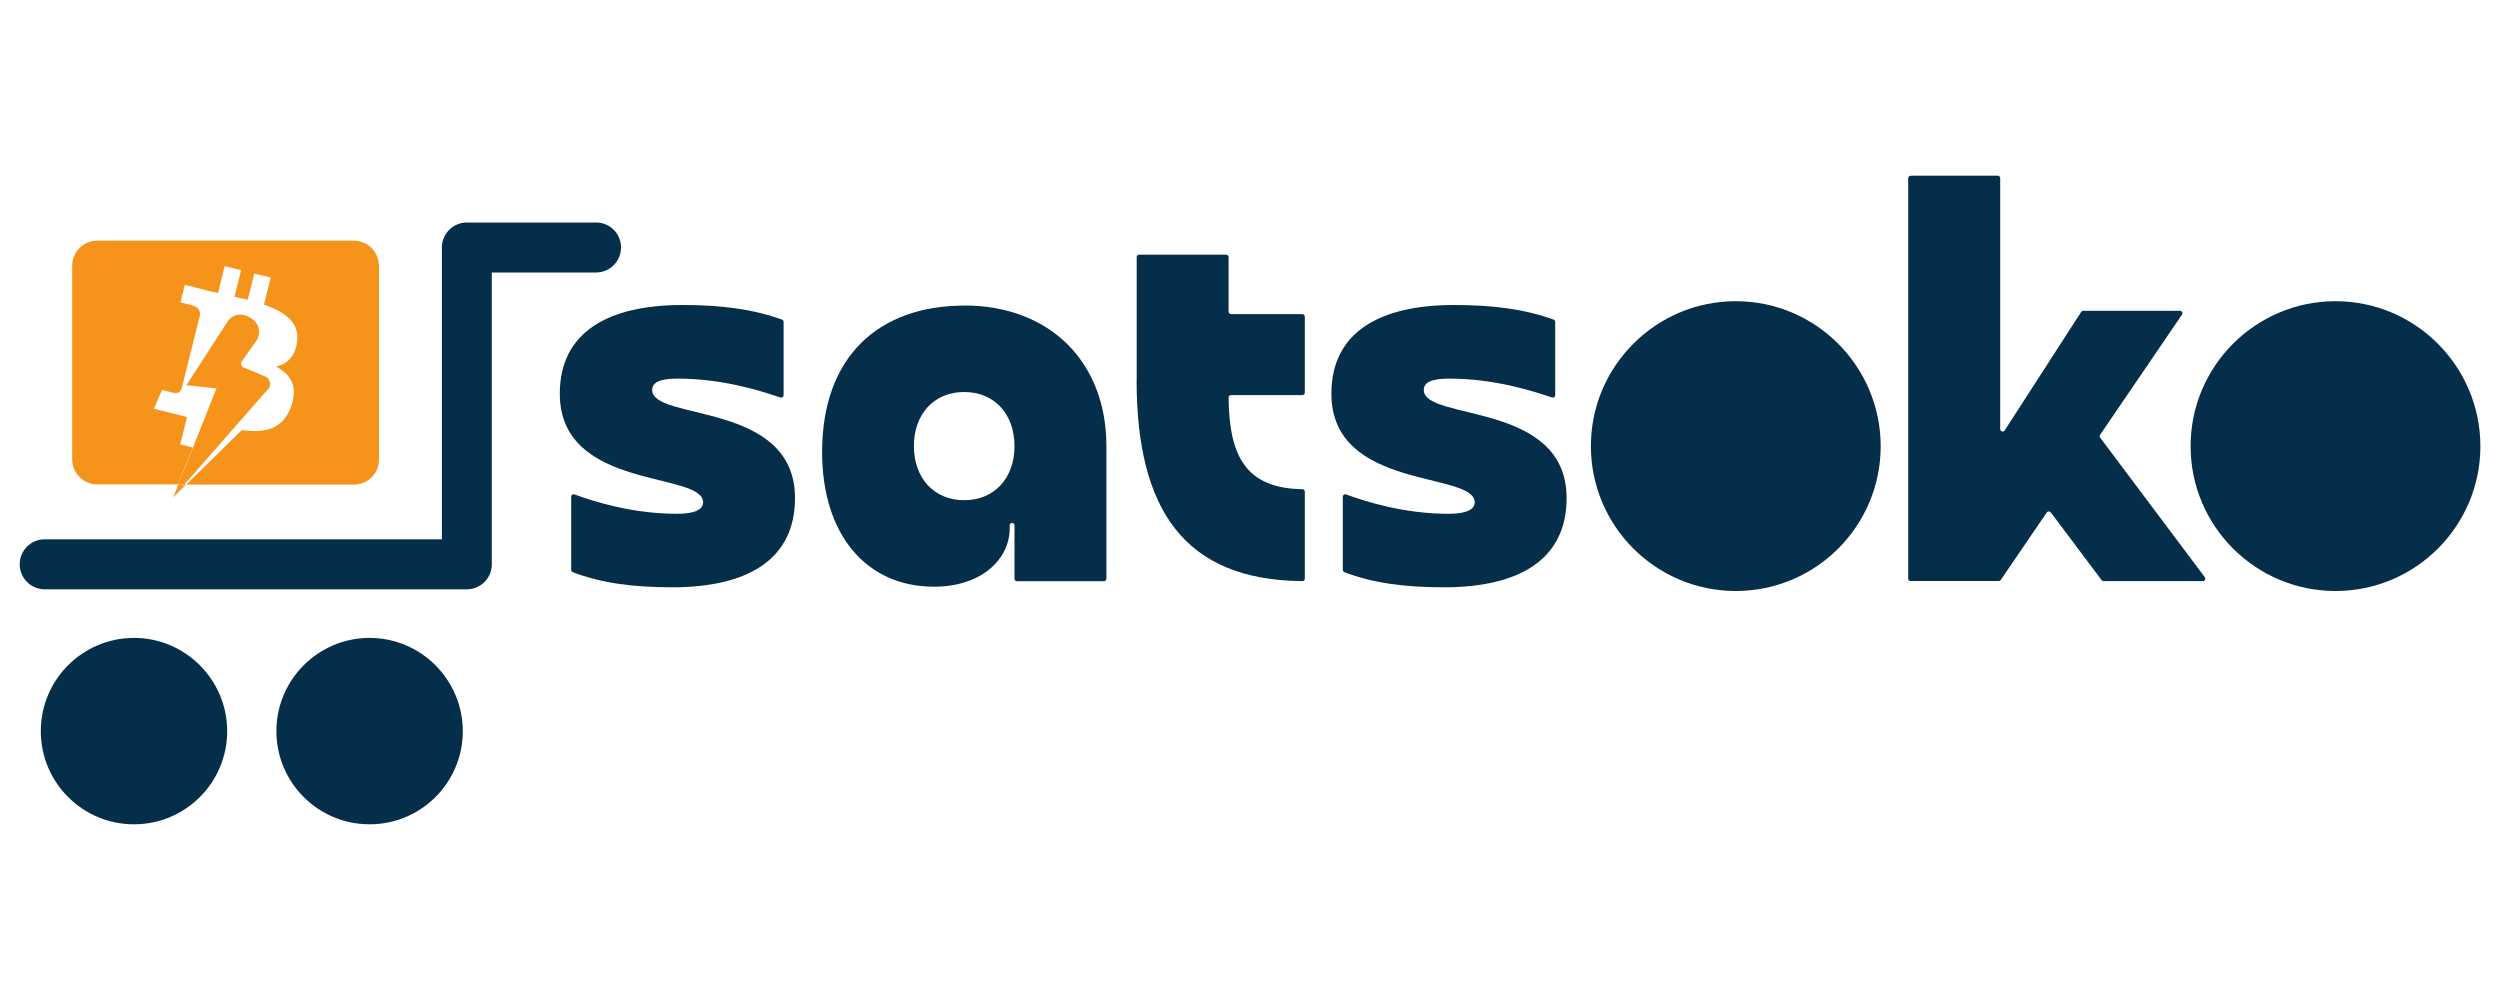
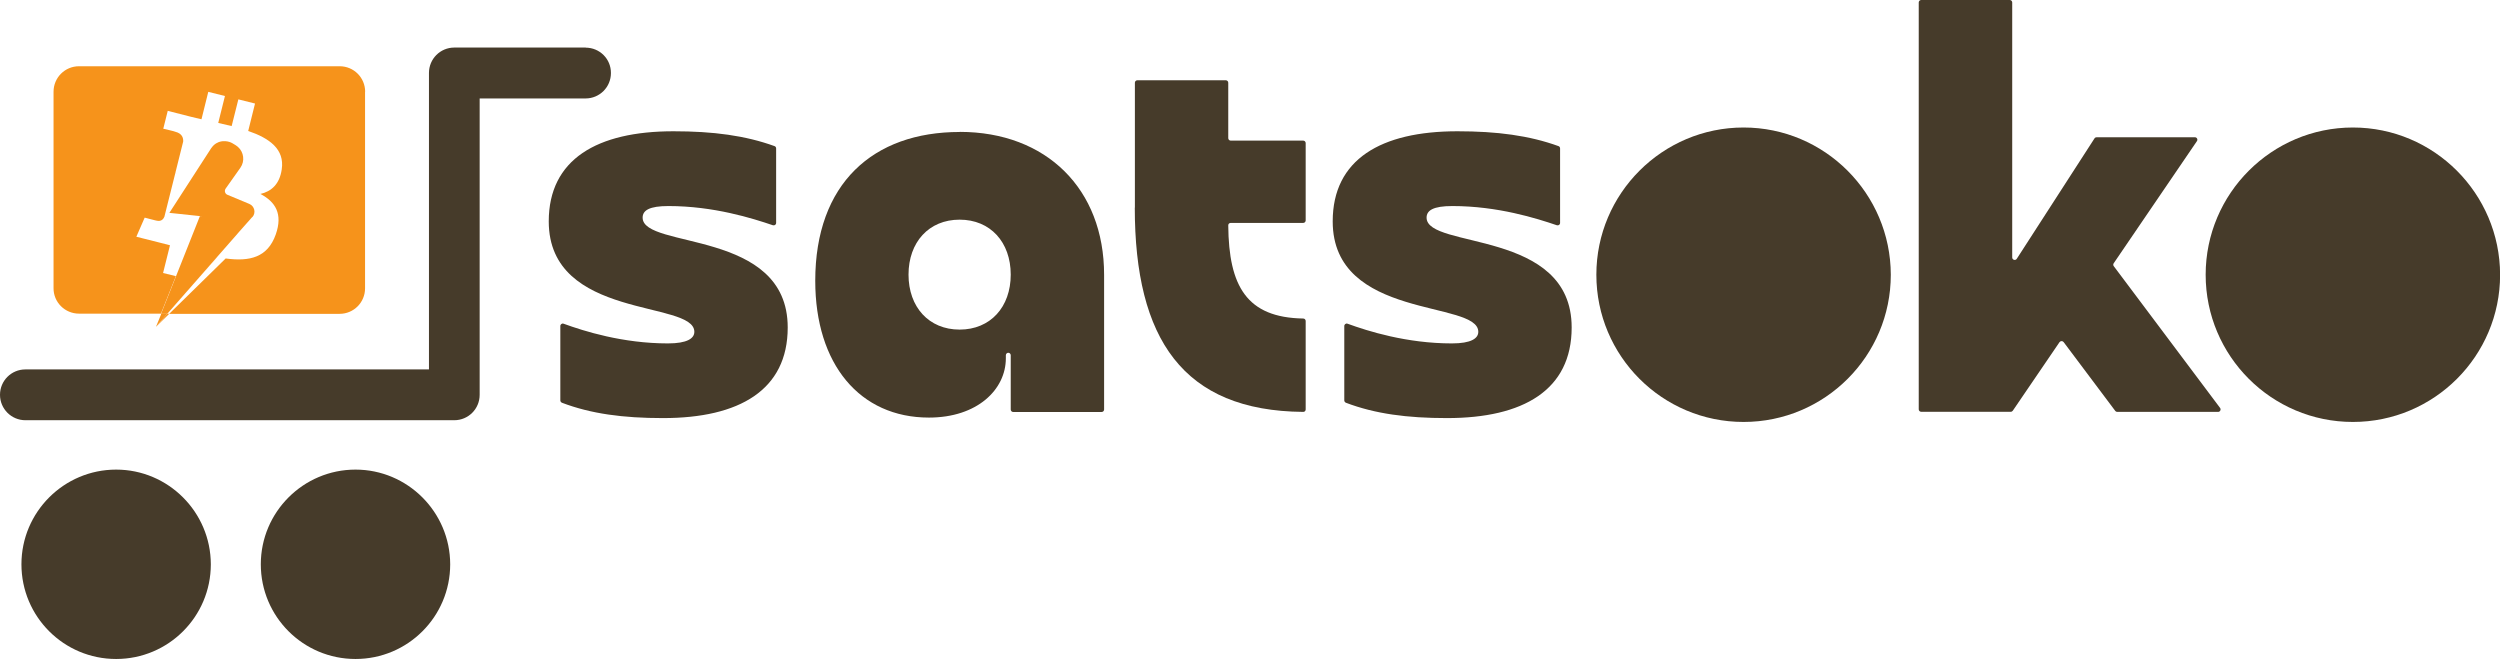
- <svg xmlns="http://www.w3.org/2000/svg" id="Layer_1" viewBox="0 0 250 100">
+ <svg xmlns="http://www.w3.org/2000/svg" id="Layer_1" viewBox="0 0 246.06 64.86">
  <defs>
-     <style>.cls-1{fill:#f6931b;}.cls-2{fill:#042e4a;}</style>
+     <style>.cls-1{fill:#463b2a;}.cls-2{fill:#f6931b;}</style>
  </defs>
-   <path class="cls-2" d="M59.63,22.25h-12.94c-1.39,0-2.5,1.12-2.5,2.5v29.18H4.47c-1.39,0-2.5,1.12-2.5,2.5s1.12,2.5,2.5,2.5h42.21c1.39,0,2.5-1.12,2.5-2.5v-29.18h10.42c1.39,0,2.5-1.12,2.5-2.5.01-1.39-1.11-2.5-2.49-2.5h0Z" />
-   <path class="cls-2" d="M36.96,63.79c-5.13,0-9.32,4.17-9.32,9.32s4.17,9.32,9.32,9.32,9.32-4.17,9.32-9.32c-.01-5.14-4.19-9.32-9.32-9.32Z" />
-   <path class="cls-2" d="M13.4,63.79c-5.13,0-9.32,4.17-9.32,9.32s4.17,9.32,9.32,9.32,9.32-4.17,9.32-9.32c-.01-5.14-4.19-9.32-9.32-9.32Z" />
-   <polygon class="cls-1" points="21.78 38.84 21.76 38.88 21.65 38.83 21.78 38.84" />
-   <polygon class="cls-1" points="18.63 38.52 21.65 38.83 18.63 38.52 18.63 38.52 22.75 32.15 18.63 38.52" />
-   <polygon class="cls-1" points="23.33 42.87 19.8 46.91 23.33 42.87 23.33 42.87" />
-   <path class="cls-1" d="M37.9,26.6v19.35c0,1.39-1.12,2.51-2.51,2.51h-16.77l5.56-5.45c2.37.32,4.13-.1,4.93-2.36.72-2.04-.04-3.22-1.51-3.99,1.08-.25,1.89-.96,2.1-2.42.3-1.99-1.22-3.07-3.3-3.78l.67-2.7-1.64-.41-.66,2.63c-.43-.11-.88-.21-1.32-.31l.66-2.65-1.64-.41-.67,2.7c-.36-.08-.71-.16-1.05-.25h0s-2.27-.58-2.27-.58l-.44,1.76s1.19.27,1.19.3c.67.17.79.61.77.96l-.77,3.08s.11.03.17.05c-.05-.01-.11-.03-.17-.04l-1.08,4.31c-.08.2-.29.5-.75.39.02.02-1.19-.3-1.19-.3l-.82,1.88,2.14.54c.4.1.79.2,1.17.3l-.68,2.73,1.26.31h0s-1.47,3.69-1.47,3.69h-8.08c-1.39,0-2.52-1.12-2.51-2.51v-19.35c0-1.39,1.12-2.51,2.51-2.51h25.65c1.39,0,2.51,1.12,2.51,2.51Z" />
-   <polygon class="cls-1" points="18.63 48.45 18.36 48.71 17.32 49.74 18.25 48.67 18.44 48.45 18.63 48.45" />
-   <polygon class="cls-1" points="21.65 38.83 18.63 38.52 18.63 38.52 18.63 38.52 21.65 38.83" />
-   <path class="cls-1" d="M26.8,38.93l-.11.12-1.17,1.32-.14.16-.05.06-2,2.28h0l-3.54,4.04-1.36,1.55h-.61l1.47-3.69h0s2.36-5.94,2.36-5.94l.11.05.02-.04h-.12s-3.02-.32-3.02-.32l4.12-6.37c.05-.07.1-.14.16-.2,0-.01.02-.02.03-.03.02-.02.05-.05.07-.07.14-.13.31-.23.49-.3.04-.02.09-.03.14-.04.05-.01.09-.02.14-.03.03,0,.07-.01.1-.01.03,0,.06,0,.09,0,0,0,0,0,.01,0h.01s.09,0,.14,0c.02,0,.04,0,.05,0,.12.01.24.03.36.07.1.03.19.07.28.12l.3.18s.06.04.09.06c.06.04.12.08.17.13.58.51.7,1.4.24,2.05l-1.45,2.05c-.15.21-.07.51.17.61l2.16.9c.52.22.67.88.3,1.3Z" />
-   <path class="cls-1" d="M18.44,48.45l-.19.22h0l-.93,1.07.5-1.22s-.01,0-.01,0l.02-.05h.61Z" />
-   <polygon class="cls-1" points="21.65 38.83 18.63 38.52 18.63 38.52 18.63 38.52 21.65 38.83" />
-   <path class="cls-2" d="M68.25,30.5c3.93,0,7.07.42,9.95,1.46.1.03.16.13.16.23v7.33c0,.17-.16.28-.32.23-2-.68-5.82-1.89-10.28-1.89-1.89,0-2.54.43-2.54,1.14,0,3.14,14.28,1.08,14.28,10.81,0,6.16-4.76,8.92-12.27,8.92-3.93,0-7.08-.42-9.95-1.51-.09-.04-.16-.13-.16-.23v-7.32c0-.17.17-.29.32-.23,2,.73,5.82,1.94,10.27,1.94,1.89,0,2.6-.49,2.6-1.14,0-3.14-14.33-1.14-14.33-10.87,0-6.11,4.76-8.87,12.27-8.87Z" />
-   <path class="cls-2" d="M96.42,30.55c8.54,0,14.22,5.62,14.22,14.06v13.27c0,.13-.11.24-.24.24h-8.71c-.13,0-.24-.11-.24-.24v-5.35c0-.13-.11-.24-.24-.24h0c-.13,0-.24.11-.24.24v.3c0,3.08-2.81,5.84-7.57,5.84-6.81,0-11.19-5.25-11.19-13.46,0-9.57,5.68-14.65,14.22-14.65ZM96.42,50.02c3.03,0,5.03-2.22,5.03-5.41s-2-5.41-5.03-5.41-5.03,2.22-5.03,5.41,2,5.41,5.03,5.41Z" />
-   <path class="cls-2" d="M113.67,38.01v-12.3c0-.13.11-.24.24-.24h8.71c.13,0,.24.11.24.24v5.46c0,.13.11.24.24.24h7.14c.13,0,.24.11.24.24v7.62c0,.13-.11.24-.24.24h-7.14c-.14,0-.25.11-.24.25.05,5.97,1.81,9.07,7.38,9.16.13,0,.24.11.24.24v8.71c0,.14-.11.25-.25.24-11.82-.1-16.57-7.17-16.57-20.11Z" />
-   <path class="cls-2" d="M145.41,30.5c3.93,0,7.07.42,9.95,1.46.1.03.16.13.16.23v7.33c0,.17-.16.28-.32.23-2-.68-5.82-1.89-10.28-1.89-1.89,0-2.54.43-2.54,1.14,0,3.14,14.28,1.08,14.28,10.81,0,6.16-4.76,8.92-12.27,8.92-3.93,0-7.08-.42-9.95-1.51-.09-.04-.16-.13-.16-.23v-7.32c0-.17.17-.29.32-.23,2,.73,5.82,1.94,10.27,1.94,1.89,0,2.6-.49,2.6-1.14,0-3.14-14.33-1.14-14.33-10.87,0-6.11,4.76-8.87,12.27-8.87Z" />
-   <path class="cls-2" d="M191.07,17.57h8.71c.13,0,.24.11.24.24v25.1c0,.24.32.34.45.13l7.65-11.85c.04-.07.12-.11.2-.11h9.68c.2,0,.31.22.2.38l-8.19,12.02c-.06.09-.06.2,0,.28l10.47,13.96c.12.16,0,.39-.19.39h-9.94c-.08,0-.15-.04-.19-.1l-5.08-6.77c-.1-.13-.3-.13-.4,0l-4.6,6.75c-.05.07-.12.11-.2.11h-8.82c-.13,0-.24-.11-.24-.24V17.82c0-.13.11-.24.24-.24Z" />
-   <path class="cls-2" d="M173.58,30.12c-7.98,0-14.49,6.49-14.49,14.49s6.49,14.49,14.49,14.49,14.49-6.49,14.49-14.49c-.02-8-6.51-14.49-14.49-14.49Z" />
-   <path class="cls-2" d="M233.55,30.12c-7.98,0-14.49,6.49-14.49,14.49s6.49,14.49,14.49,14.49,14.49-6.49,14.49-14.49c-.02-8-6.51-14.49-14.49-14.49Z" />
+   <path class="cls-1" d="M57.66,4.68h-12.94c-1.39,0-2.5,1.12-2.5,2.5v29.18H2.5c-1.39,0-2.5,1.12-2.5,2.5s1.12,2.5,2.5,2.5h42.21c1.39,0,2.5-1.12,2.5-2.5V9.69h10.42c1.39,0,2.5-1.12,2.5-2.5.01-1.39-1.11-2.5-2.49-2.5h0Z" />
+   <path class="cls-1" d="M34.99,46.22c-5.13,0-9.32,4.17-9.32,9.32s4.17,9.32,9.32,9.32,9.32-4.17,9.32-9.32c-.01-5.14-4.19-9.32-9.32-9.32Z" />
+   <path class="cls-1" d="M11.43,46.22c-5.13,0-9.32,4.17-9.32,9.32s4.17,9.32,9.32,9.32,9.32-4.17,9.32-9.32c-.01-5.14-4.19-9.32-9.32-9.32Z" />
+   <polygon class="cls-2" points="19.81 21.27 19.79 21.31 19.69 21.25 19.81 21.27" />
+   <polygon class="cls-2" points="16.66 20.95 19.69 21.25 16.66 20.95 16.66 20.95 20.79 14.58 16.66 20.95" />
+   <polygon class="cls-2" points="21.37 25.3 17.83 29.34 21.36 25.3 21.37 25.3" />
+   <path class="cls-2" d="M35.93,9.03v19.35c0,1.39-1.12,2.51-2.51,2.51h-16.77l5.56-5.45c2.37.32,4.13-.1,4.93-2.36.72-2.04-.04-3.22-1.51-3.99,1.08-.25,1.89-.96,2.1-2.42.3-1.99-1.22-3.07-3.3-3.78l.67-2.7-1.64-.41-.66,2.63c-.43-.11-.88-.21-1.32-.31l.66-2.65-1.64-.41-.67,2.7c-.36-.08-.71-.16-1.05-.25h0s-2.27-.58-2.27-.58l-.44,1.76s1.19.27,1.19.3c.67.17.79.61.77.96l-.77,3.08s.11.03.17.05c-.05-.01-.11-.03-.17-.04l-1.08,4.31c-.08.2-.29.5-.75.39.02.02-1.19-.3-1.19-.3l-.82,1.88,2.14.54c.4.1.79.2,1.17.3l-.68,2.73,1.26.31h0s-1.47,3.69-1.47,3.69H7.78c-1.39,0-2.52-1.12-2.51-2.51V9.03c0-1.39,1.12-2.51,2.51-2.51h25.65c1.39,0,2.51,1.12,2.51,2.51Z" />
+   <polygon class="cls-2" points="16.66 30.88 16.4 31.14 15.35 32.16 16.28 31.1 16.47 30.88 16.66 30.88" />
+   <polygon class="cls-2" points="19.69 21.25 16.66 20.95 16.66 20.95 16.66 20.95 19.69 21.25" />
+   <path class="cls-2" d="M24.83,21.36l-.11.12-1.17,1.32-.14.16-.05.06-2,2.28h0l-3.54,4.04-1.36,1.55h-.61l1.47-3.69h0s2.36-5.94,2.36-5.94l.11.05.02-.04h-.12s-3.02-.32-3.02-.32l4.12-6.37c.05-.07.1-.14.16-.2,0-.01.02-.02.03-.03.02-.02.05-.05.07-.07.14-.13.31-.23.49-.3.04-.02.09-.03.14-.04.05-.01.09-.02.14-.03.03,0,.07-.01.1-.01.03,0,.06,0,.09,0,0,0,0,0,.01,0h.01s.09,0,.14,0c.02,0,.04,0,.05,0,.12.01.24.03.36.07.1.03.19.07.28.12l.3.18s.06.04.09.06c.06.04.12.08.17.13.58.51.7,1.4.24,2.05l-1.45,2.05c-.15.21-.07.51.17.61l2.16.9c.52.22.67.88.3,1.3Z" />
+   <path class="cls-2" d="M16.47,30.88l-.19.22h0l-.93,1.07.5-1.22s-.01,0-.01,0l.02-.05h.61Z" />
+   <polygon class="cls-2" points="19.69 21.25 16.66 20.95 16.66 20.95 16.66 20.95 19.69 21.25" />
+   <path class="cls-1" d="M66.28,12.92c3.93,0,7.07.42,9.95,1.46.1.03.16.13.16.23v7.33c0,.17-.16.28-.32.23-2-.68-5.82-1.89-10.28-1.89-1.89,0-2.54.43-2.54,1.14,0,3.14,14.28,1.08,14.28,10.81,0,6.16-4.76,8.92-12.27,8.92-3.93,0-7.08-.42-9.95-1.51-.09-.04-.16-.13-.16-.23v-7.32c0-.17.17-.29.32-.23,2,.73,5.82,1.94,10.27,1.94,1.89,0,2.6-.49,2.6-1.14,0-3.14-14.33-1.14-14.33-10.87,0-6.11,4.76-8.87,12.27-8.87Z" />
+   <path class="cls-1" d="M94.45,12.98c8.54,0,14.22,5.62,14.22,14.06v13.27c0,.13-.11.24-.24.24h-8.71c-.13,0-.24-.11-.24-.24v-5.35c0-.13-.11-.24-.24-.24h0c-.13,0-.24.11-.24.24v.3c0,3.08-2.81,5.84-7.57,5.84-6.81,0-11.19-5.25-11.19-13.46,0-9.57,5.68-14.65,14.22-14.65ZM94.45,32.44c3.03,0,5.03-2.22,5.03-5.41s-2-5.41-5.03-5.41-5.03,2.22-5.03,5.41,2,5.41,5.03,5.41Z" />
+   <path class="cls-1" d="M111.7,20.44v-12.3c0-.13.11-.24.24-.24h8.71c.13,0,.24.11.24.24v5.46c0,.13.11.24.24.24h7.14c.13,0,.24.11.24.24v7.62c0,.13-.11.24-.24.24h-7.14c-.14,0-.25.11-.24.25.05,5.97,1.81,9.07,7.38,9.16.13,0,.24.11.24.24v8.71c0,.14-.11.25-.25.24-11.82-.1-16.57-7.17-16.57-20.11Z" />
+   <path class="cls-1" d="M143.44,12.92c3.93,0,7.07.42,9.95,1.46.1.03.16.13.16.23v7.33c0,.17-.16.28-.32.23-2-.68-5.82-1.89-10.28-1.89-1.89,0-2.54.43-2.54,1.14,0,3.14,14.28,1.08,14.28,10.81,0,6.16-4.76,8.92-12.27,8.92-3.93,0-7.08-.42-9.95-1.51-.09-.04-.16-.13-.16-.23v-7.32c0-.17.17-.29.32-.23,2,.73,5.82,1.94,10.27,1.94,1.89,0,2.6-.49,2.6-1.14,0-3.14-14.33-1.14-14.33-10.87,0-6.11,4.76-8.87,12.27-8.87Z" />
+   <path class="cls-1" d="M189.1,0h8.71c.13,0,.24.11.24.24v25.1c0,.24.32.34.45.13l7.65-11.85c.04-.07.12-.11.2-.11h9.68c.2,0,.31.22.2.38l-8.19,12.02c-.06.09-.06.2,0,.28l10.47,13.96c.12.16,0,.39-.19.39h-9.94c-.08,0-.15-.04-.19-.1l-5.08-6.77c-.1-.13-.3-.13-.4,0l-4.6,6.75c-.05.07-.12.11-.2.11h-8.82c-.13,0-.24-.11-.24-.24V.24c0-.13.11-.24.24-.24Z" />
+   <path class="cls-1" d="M171.61,12.55c-7.98,0-14.49,6.49-14.49,14.49s6.49,14.49,14.49,14.49,14.49-6.49,14.49-14.49c-.02-8-6.51-14.49-14.49-14.49Z" />
+   <path class="cls-1" d="M231.58,12.55c-7.98,0-14.49,6.49-14.49,14.49s6.49,14.49,14.49,14.49,14.49-6.49,14.49-14.49c-.02-8-6.51-14.49-14.49-14.49Z" />
</svg>
